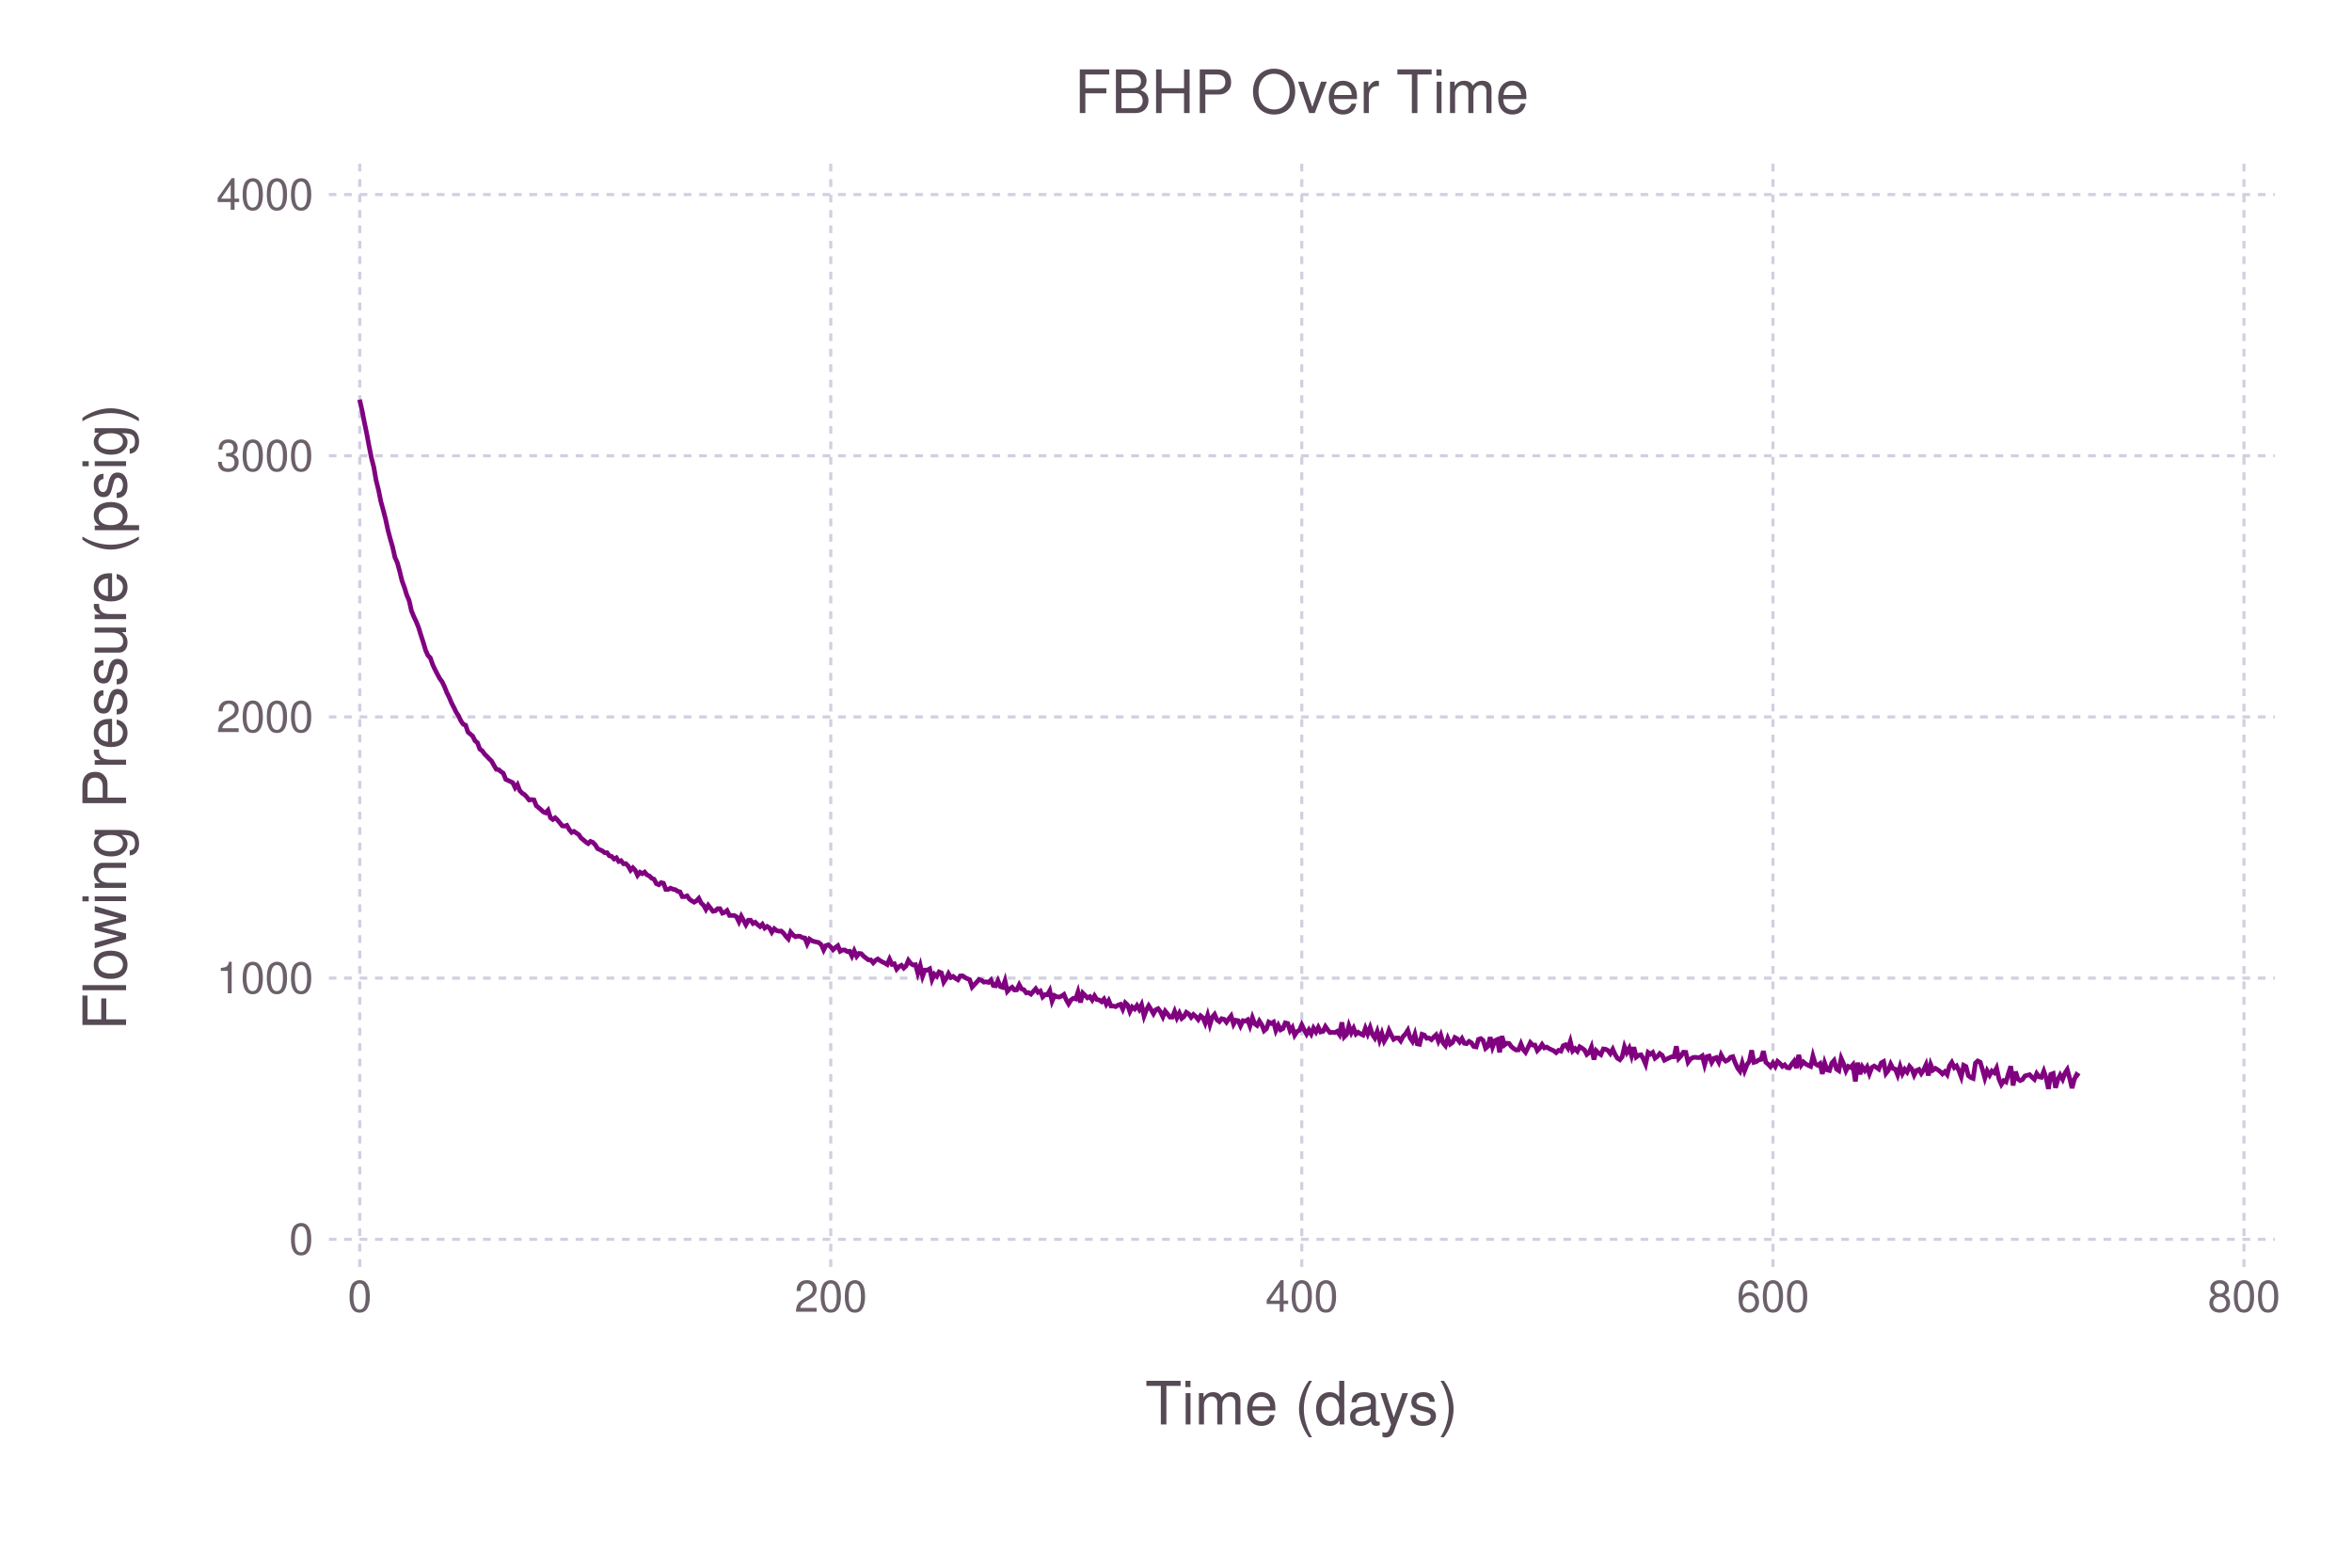
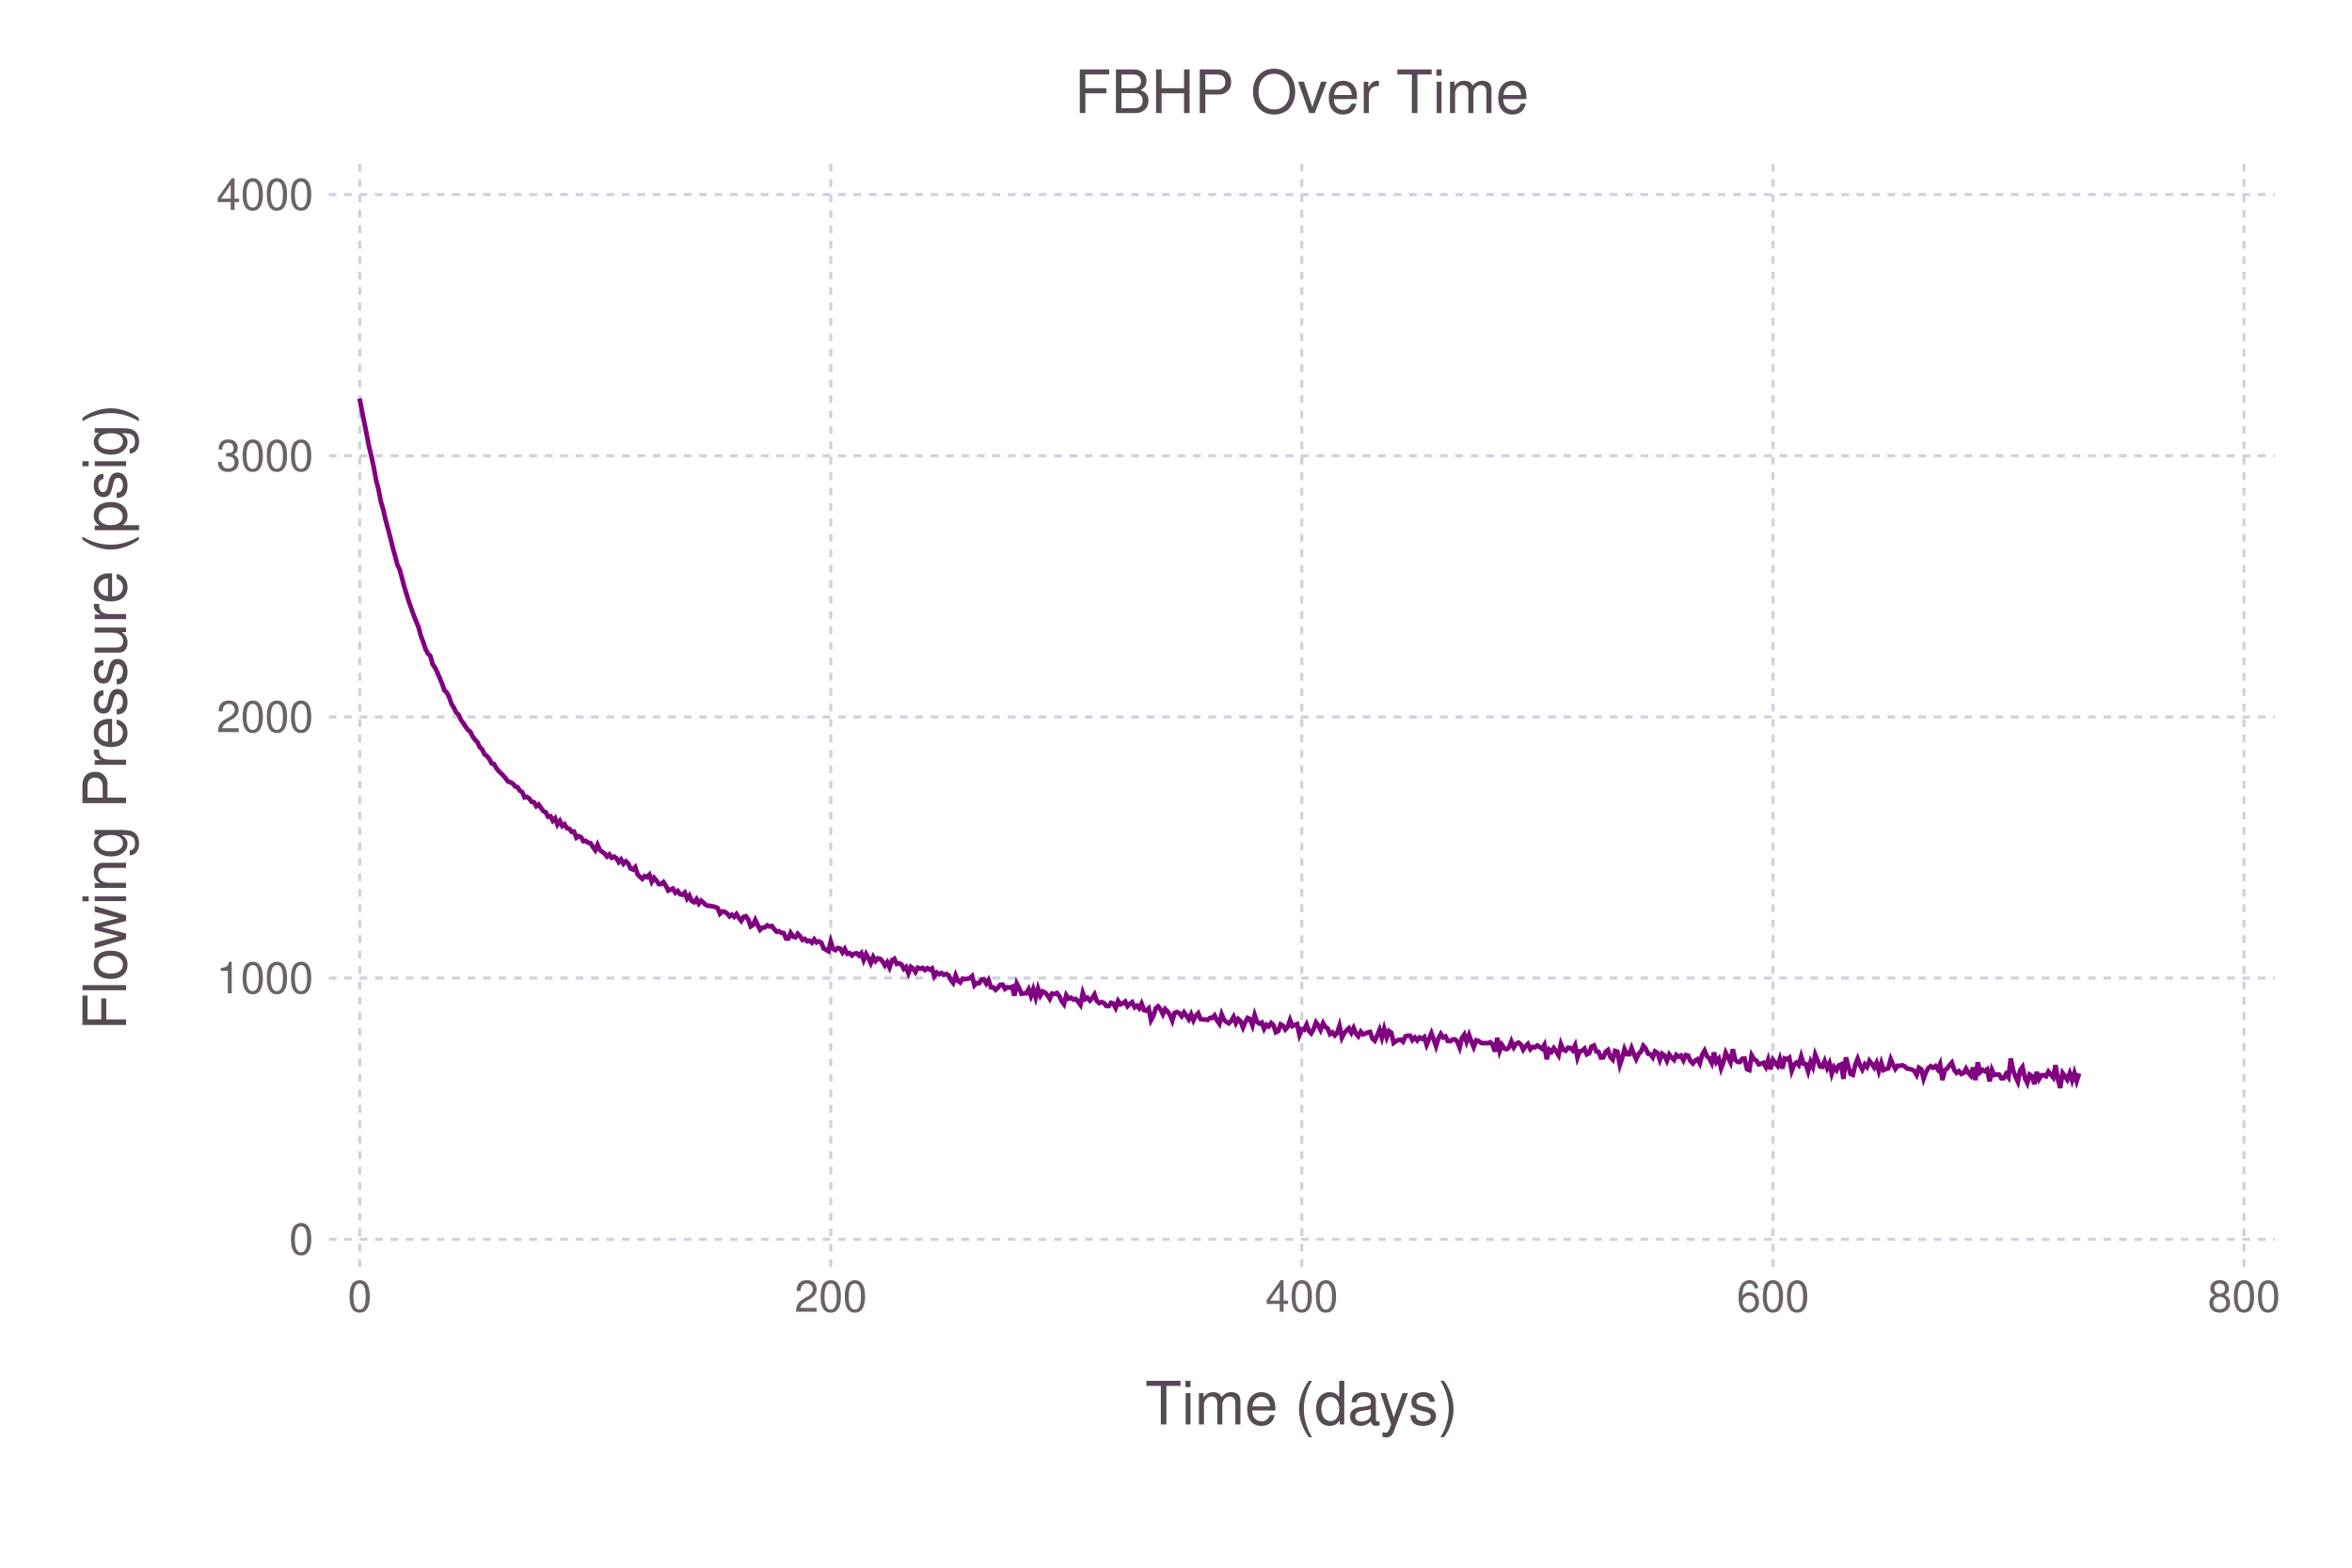
<svg xmlns="http://www.w3.org/2000/svg" version="1.2" width="152.4mm" height="101.6mm" viewBox="0 0 152.4 101.6" stroke="none" fill="#000000" stroke-width="0.3" font-size="3.88">
  <defs>
    <marker id="arrow" markerWidth="15" markerHeight="7" refX="5" refY="3.5" orient="auto" markerUnits="strokeWidth">
      <path d="M0,0 L15,3.5 L0,7 z" stroke="context-stroke" fill="context-stroke" />
    </marker>
  </defs>
-   <g class="plotroot xscalable yscalable" id="img-10766e0c-1">
-     <g font-size="3.88" font-family="'PT Sans','Helvetica Neue','Helvetica',sans-serif" fill="#564A55" stroke="#000000" stroke-opacity="0.000" id="img-10766e0c-2">
+   <g class="plotroot xscalable yscalable" id="img-ad771865-1">
+     <g font-size="3.88" font-family="'PT Sans','Helvetica Neue','Helvetica',sans-serif" fill="#564A55" stroke="#000000" stroke-opacity="0.000" id="img-ad771865-2">
      <g transform="translate(84.35,89.99)">
        <g class="primitive">
          <text text-anchor="middle" dy="0.6em">Time (days)</text>
        </g>
      </g>
    </g>
-     <g class="guide xlabels" font-size="2.82" font-family="'PT Sans Caption','Helvetica Neue','Helvetica',sans-serif" fill="#6C606B" id="img-10766e0c-3">
+     <g class="guide xlabels" font-size="2.82" font-family="'PT Sans Caption','Helvetica Neue','Helvetica',sans-serif" fill="#6C606B" id="img-ad771865-3">
      <g transform="translate(23.31,83.32)">
        <g class="primitive">
          <text text-anchor="middle" dy="0.6em">0</text>
        </g>
      </g>
      <g transform="translate(53.83,83.32)">
        <g class="primitive">
          <text text-anchor="middle" dy="0.6em">200</text>
        </g>
      </g>
      <g transform="translate(84.35,83.32)">
        <g class="primitive">
          <text text-anchor="middle" dy="0.6em">400</text>
        </g>
      </g>
      <g transform="translate(114.88,83.32)">
        <g class="primitive">
          <text text-anchor="middle" dy="0.6em">600</text>
        </g>
      </g>
      <g transform="translate(145.4,83.32)">
        <g class="primitive">
          <text text-anchor="middle" dy="0.6em">800</text>
        </g>
      </g>
    </g>
-     <g clip-path="url(#img-10766e0c-4)">
-       <g id="img-10766e0c-5">
-         <g pointer-events="visible" stroke-width="0.3" fill="#000000" fill-opacity="0.000" stroke="#000000" stroke-opacity="0.000" class="guide background" id="img-10766e0c-6">
-           <g transform="translate(84.35,46.46)" id="img-10766e0c-7">
+     <g clip-path="url(#img-ad771865-4)">
+       <g id="img-ad771865-5">
+         <g pointer-events="visible" stroke-width="0.3" fill="#000000" fill-opacity="0.000" stroke="#000000" stroke-opacity="0.000" class="guide background" id="img-ad771865-6">
+           <g transform="translate(84.35,46.46)" id="img-ad771865-7">
            <path d="M-63.05,-35.85 L 63.05 -35.85 63.05 35.85 -63.05 35.85 z" class="primitive" />
          </g>
        </g>
-         <g class="guide ygridlines xfixed" stroke-dasharray="0.5,0.5" stroke-width="0.2" stroke="#D0D0E0" id="img-10766e0c-8">
-           <g transform="translate(84.35,80.32)" id="img-10766e0c-9">
+         <g class="guide ygridlines xfixed" stroke-dasharray="0.5,0.5" stroke-width="0.2" stroke="#D0D0E0" id="img-ad771865-8">
+           <g transform="translate(84.35,80.32)" id="img-ad771865-9">
            <path fill="none" d="M-63.05,0 L 63.05 0" class="primitive" />
          </g>
-           <g transform="translate(84.35,63.39)" id="img-10766e0c-10">
+           <g transform="translate(84.35,63.39)" id="img-ad771865-10">
            <path fill="none" d="M-63.05,0 L 63.05 0" class="primitive" />
          </g>
-           <g transform="translate(84.35,46.46)" id="img-10766e0c-11">
+           <g transform="translate(84.35,46.46)" id="img-ad771865-11">
            <path fill="none" d="M-63.05,0 L 63.05 0" class="primitive" />
          </g>
-           <g transform="translate(84.35,29.54)" id="img-10766e0c-12">
+           <g transform="translate(84.35,29.54)" id="img-ad771865-12">
            <path fill="none" d="M-63.05,0 L 63.05 0" class="primitive" />
          </g>
-           <g transform="translate(84.35,12.61)" id="img-10766e0c-13">
+           <g transform="translate(84.35,12.61)" id="img-ad771865-13">
            <path fill="none" d="M-63.05,0 L 63.05 0" class="primitive" />
          </g>
        </g>
-         <g class="guide xgridlines yfixed" stroke-dasharray="0.5,0.5" stroke-width="0.2" stroke="#D0D0E0" id="img-10766e0c-14">
-           <g transform="translate(23.31,46.46)" id="img-10766e0c-15">
+         <g class="guide xgridlines yfixed" stroke-dasharray="0.5,0.5" stroke-width="0.2" stroke="#D0D0E0" id="img-ad771865-14">
+           <g transform="translate(23.31,46.46)" id="img-ad771865-15">
            <path fill="none" d="M0,-35.85 L 0 35.85" class="primitive" />
          </g>
-           <g transform="translate(53.83,46.46)" id="img-10766e0c-16">
+           <g transform="translate(53.83,46.46)" id="img-ad771865-16">
            <path fill="none" d="M0,-35.85 L 0 35.85" class="primitive" />
          </g>
-           <g transform="translate(84.35,46.46)" id="img-10766e0c-17">
+           <g transform="translate(84.35,46.46)" id="img-ad771865-17">
            <path fill="none" d="M0,-35.85 L 0 35.85" class="primitive" />
          </g>
-           <g transform="translate(114.88,46.46)" id="img-10766e0c-18">
+           <g transform="translate(114.88,46.46)" id="img-ad771865-18">
            <path fill="none" d="M0,-35.85 L 0 35.85" class="primitive" />
          </g>
-           <g transform="translate(145.4,46.46)" id="img-10766e0c-19">
+           <g transform="translate(145.4,46.46)" id="img-ad771865-19">
            <path fill="none" d="M0,-35.85 L 0 35.85" class="primitive" />
          </g>
        </g>
-         <g class="plotpanel" id="img-10766e0c-20">
-           <g stroke-width="0.3" fill="#000000" fill-opacity="0.000" class="geometry" id="img-10766e0c-21">
-             <g class="color_RGB{N0f8}(0.502,0.0,0.502)" stroke-dasharray="none" stroke="#800080" id="img-10766e0c-22">
-               <g transform="translate(79.01,62.87)" id="img-10766e0c-23">
-                 <path fill="none" d="M-55.71,-36.97 L -55.55 -36.27 -55.4 -35.5 -55.25 -34.78 -55.1 -33.98 -54.94 -33.18 -54.79 -32.6 -54.64 -31.74 -54.48 -31.1 -54.33 -30.36 -54.18 -29.82 -54.03 -29.24 -53.87 -28.5 -53.72 -27.94 -53.57 -27.42 -53.42 -26.75 -53.26 -26.39 -53.11 -25.84 -52.96 -25.22 -52.81 -24.82 -52.65 -24.3 -52.5 -23.95 -52.35 -23.28 -52.2 -22.92 -52.04 -22.58 -51.89 -22.21 -51.74 -21.72 -51.59 -21.26 -51.43 -20.72 -51.28 -20.39 -51.13 -20.24 -50.97 -19.79 -50.82 -19.47 -50.67 -19.18 -50.52 -18.9 -50.36 -18.68 -50.21 -18.37 -50.06 -17.99 -49.91 -17.69 -49.75 -17.31 -49.6 -17.02 -49.45 -16.71 -49.3 -16.48 -49.14 -16.14 -48.99 -15.93 -48.84 -15.87 -48.69 -15.43 -48.53 -15.29 -48.38 -15.16 -48.23 -14.86 -48.07 -14.73 -47.92 -14.32 -47.77 -14.22 -47.62 -14.01 -47.46 -13.85 -47.31 -13.69 -47.16 -13.55 -47.01 -13.28 -46.85 -13.01 -46.7 -12.99 -46.55 -12.86 -46.4 -12.76 -46.24 -12.36 -46.09 -12.29 -45.94 -12.22 -45.79 -12.15 -45.63 -11.82 -45.48 -12.02 -45.33 -11.63 -45.18 -11.47 -45.02 -11.37 -44.87 -11.21 -44.72 -11.02 -44.56 -11.05 -44.41 -11.03 -44.26 -10.65 -44.11 -10.53 -43.95 -10.39 -43.8 -10.25 -43.65 -10.19 -43.5 -10.36 -43.34 -9.87 -43.19 -9.76 -43.04 -9.87 -42.89 -9.73 -42.73 -9.54 -42.58 -9.35 -42.43 -9.33 -42.28 -9.38 -42.12 -9.1 -41.97 -8.92 -41.82 -8.99 -41.66 -8.88 -41.51 -8.78 -41.36 -8.56 -41.21 -8.44 -41.05 -8.3 -40.9 -8.2 -40.75 -8.34 -40.6 -8.28 -40.44 -8.12 -40.29 -7.87 -40.14 -7.8 -39.99 -7.73 -39.83 -7.61 -39.68 -7.61 -39.53 -7.41 -39.38 -7.37 -39.22 -7.2 -39.07 -7.28 -38.92 -7.04 -38.77 -7.09 -38.61 -6.89 -38.46 -6.9 -38.31 -6.75 -38.15 -6.47 -38 -6.63 -37.85 -6.47 -37.7 -6.14 -37.54 -6.34 -37.39 -6.25 -37.24 -6.35 -37.09 -6.17 -36.93 -6.1 -36.78 -5.95 -36.63 -5.89 -36.48 -5.6 -36.32 -5.53 -36.17 -5.67 -36.02 -5.63 -35.87 -5.23 -35.71 -5.23 -35.56 -5.31 -35.41 -5.24 -35.25 -5.21 -35.1 -5.11 -34.95 -5.07 -34.8 -4.76 -34.64 -4.76 -34.49 -4.81 -34.34 -4.6 -34.19 -4.49 -34.03 -4.4 -33.88 -4.49 -33.73 -4.65 -33.58 -4.35 -33.42 -4.2 -33.27 -3.93 -33.12 -4.2 -32.97 -4.01 -32.81 -3.81 -32.66 -3.84 -32.51 -3.98 -32.36 -3.98 -32.2 -3.69 -32.05 -3.74 -31.9 -3.86 -31.74 -3.54 -31.59 -3.54 -31.44 -3.54 -31.29 -3.46 -31.13 -3.13 -30.98 -3.49 -30.83 -3.22 -30.68 -2.94 -30.52 -3.23 -30.37 -3.23 -30.22 -3.02 -30.07 -3.1 -29.91 -2.94 -29.76 -2.82 -29.61 -2.97 -29.46 -2.72 -29.3 -2.83 -29.15 -2.73 -29 -2.45 -28.84 -2.68 -28.69 -2.56 -28.54 -2.52 -28.39 -2.53 -28.23 -2.38 -28.08 -2.18 -27.93 -2.02 -27.78 -2.46 -27.62 -2.27 -27.47 -2.16 -27.32 -2.2 -27.17 -2.19 -27.01 -2.1 -26.86 -2.08 -26.71 -1.7 -26.56 -2.01 -26.4 -1.9 -26.25 -1.85 -26.1 -1.82 -25.95 -1.78 -25.79 -1.64 -25.64 -1.3 -25.49 -1.59 -25.33 -1.64 -25.18 -1.5 -25.03 -1.32 -24.88 -1.46 -24.72 -1.58 -24.57 -1.22 -24.42 -1.3 -24.27 -1.3 -24.11 -1.2 -23.96 -1.22 -23.81 -0.91 -23.66 -1.25 -23.5 -0.89 -23.35 -1.08 -23.2 -1.06 -23.05 -0.9 -22.89 -0.77 -22.74 -0.66 -22.59 -0.66 -22.43 -0.47 -22.28 -0.63 -22.13 -0.72 -21.98 -0.61 -21.82 -0.52 -21.67 -0.45 -21.52 -0.36 -21.37 -0.71 -21.21 -0.37 -21.06 -0.41 -20.91 -0.06 -20.76 -0.22 -20.6 -0.31 -20.45 -0.13 -20.3 -0.27 -20.15 -0.63 -19.99 -0.42 -19.84 -0.33 -19.69 -0.35 -19.54 0.2 -19.38 -0.29 -19.23 0.4 -19.08 0 -18.92 0 -18.77 -0.08 -18.62 0.61 -18.47 0.26 -18.31 0.4 -18.16 0.12 -18.01 0.18 -17.86 0.78 -17.7 0.54 -17.55 0.23 -17.4 0.48 -17.25 0.41 -17.09 0.54 -16.94 0.63 -16.79 0.38 -16.64 0.37 -16.48 0.48 -16.33 0.56 -16.18 0.62 -16.02 1.1 -15.87 0.94 -15.72 0.78 -15.57 0.61 -15.41 0.66 -15.26 0.78 -15.11 0.76 -14.96 0.8 -14.8 0.64 -14.65 1 -14.5 1.02 -14.35 0.69 -14.19 1.07 -14.04 1.12 -13.89 0.69 -13.74 1.38 -13.58 1.21 -13.43 1.11 -13.28 1.29 -13.13 1.28 -12.97 0.95 -12.82 1.22 -12.67 1.27 -12.51 1.48 -12.36 1.46 -12.21 1.56 -12.06 1.39 -11.9 1.21 -11.75 1.44 -11.6 1.36 -11.45 1.74 -11.29 1.59 -11.14 1.6 -10.99 1.33 -10.84 2.02 -10.68 1.65 -10.53 1.73 -10.38 1.75 -10.23 1.69 -10.07 1.58 -9.92 1.93 -9.77 2.19 -9.61 1.93 -9.46 1.83 -9.31 1.87 -9.16 1.42 -9 2.1 -8.85 1.49 -8.7 1.64 -8.55 1.8 -8.39 1.72 -8.24 1.94 -8.09 1.67 -7.94 1.91 -7.78 1.94 -7.63 2.05 -7.48 1.88 -7.33 2.22 -7.17 1.97 -7.02 2.33 -6.87 2.33 -6.72 2.37 -6.56 2.27 -6.41 2.22 -6.26 2.54 -6.1 2.12 -5.95 2.26 -5.8 2.69 -5.65 2.39 -5.49 2.52 -5.34 2.3 -5.19 2.55 -5.04 2.25 -4.88 2.98 -4.73 2.58 -4.58 2.31 -4.43 2.55 -4.27 2.83 -4.12 2.57 -3.97 2.5 -3.82 2.7 -3.66 3.03 -3.51 2.66 -3.36 2.84 -3.2 3.05 -3.05 3.05 -2.9 2.68 -2.75 3.1 -2.59 2.79 -2.44 3.13 -2.29 3.01 -2.14 2.74 -1.98 2.85 -1.83 3.06 -1.68 2.88 -1.53 3.01 -1.37 3.21 -1.22 2.96 -1.07 3.08 -0.92 3.44 -0.76 2.93 -0.61 3.53 -0.46 3.05 -0.31 2.87 -0.15 3.23 0 3.34 0.15 3.15 0.31 3.19 0.46 3.38 0.61 3.16 0.76 2.97 0.92 3.51 1.07 3.25 1.22 3.28 1.37 3.62 1.53 3.28 1.68 3.31 1.83 3.22 1.98 3.62 2.14 3.08 2.29 3.48 2.44 3.59 2.59 3.3 2.75 3.55 2.9 3.93 3.05 3.8 3.2 3.37 3.36 3.46 3.51 3.37 3.66 3.92 3.82 3.58 3.97 3.87 4.12 3.79 4.27 3.42 4.43 3.46 4.58 3.93 4.73 3.72 4.88 4.22 5.04 3.98 5.19 3.9 5.34 3.55 5.49 3.86 5.65 4.15 5.8 3.88 5.95 4.14 6.1 3.76 6.26 4.01 6.41 3.71 6.56 4.01 6.72 3.97 6.87 3.66 7.02 3.87 7.17 4.05 7.33 4.03 7.48 4.05 7.63 3.97 7.78 4.18 7.94 3.39 8.09 4.33 8.24 4.18 8.39 3.61 8.55 4.06 8.7 3.77 8.85 4.15 9 4.03 9.16 4.14 9.31 4.21 9.46 3.77 9.61 4.14 9.77 3.72 9.92 4.18 10.07 4.4 10.23 3.98 10.38 4.54 10.53 4.11 10.68 4.61 10.84 4.34 10.99 3.9 11.14 4.21 11.29 4.49 11.45 4.4 11.6 4.4 11.75 4.59 11.9 4.31 12.06 4.14 12.21 3.9 12.36 4.4 12.51 4.62 12.67 4.16 12.82 4.78 12.97 4.81 13.13 4.16 13.28 4.21 13.43 4.42 13.58 4.4 13.74 4.51 13.89 4.34 14.04 4.2 14.19 4.6 14.35 4.22 14.5 4.72 14.65 4.9 14.8 4.43 14.96 4.8 15.11 4.69 15.26 4.37 15.41 4.45 15.57 4.66 15.72 4.44 15.87 4.74 16.02 4.77 16.18 4.62 16.33 4.71 16.48 4.95 16.64 4.98 16.79 4.49 16.94 4.44 17.09 4.56 17.25 5.07 17.4 4.94 17.55 4.35 17.7 4.99 17.86 4.57 18.01 4.5 18.16 5.33 18.31 4.28 18.47 4.86 18.62 4.74 18.77 4.75 18.92 4.96 19.08 5.09 19.23 5.18 19.38 5.17 19.54 4.78 19.69 5.15 19.84 5.33 19.99 5.04 20.15 4.7 20.3 4.86 20.45 4.86 20.6 5.22 20.76 5.05 20.91 4.82 21.06 5.04 21.21 4.99 21.37 5.09 21.52 5.16 21.67 5.23 21.82 5.35 21.98 5.2 22.13 5.25 22.28 4.9 22.43 4.84 22.59 5.07 22.74 4.62 22.89 5.24 23.05 5.09 23.2 5.26 23.35 4.97 23.5 5.06 23.66 5.18 23.81 5.47 23.96 5.35 24.11 4.99 24.27 5.8 24.42 5.23 24.57 5.38 24.72 5.48 24.88 5.11 25.03 5.13 25.18 5.21 25.33 5.41 25.49 5.13 25.64 5.47 25.79 5.71 25.95 5.81 26.1 5.62 26.25 4.97 26.4 5.34 26.56 5.06 26.71 5.56 26.86 5 27.01 5.64 27.17 5.52 27.32 5.49 27.47 5.75 27.62 6.1 27.78 5.34 27.93 5.45 28.08 5.34 28.23 5.71 28.39 5.59 28.54 5.41 28.69 5.52 28.84 5.84 29 5.76 29.15 5.69 29.3 5.62 29.46 5.62 29.61 4.94 29.76 5.73 29.91 5.57 30.07 5.32 30.22 5.33 30.37 5.97 30.52 5.77 30.68 5.67 30.83 5.65 30.98 5.67 31.13 5.67 31.29 5.56 31.44 6.14 31.59 5.61 31.74 5.57 31.9 5.98 32.05 5.72 32.2 5.67 32.36 5.97 32.51 5.49 32.66 5.76 32.81 5.9 32.97 5.82 33.12 5.65 33.27 5.61 33.42 6 33.58 6.35 33.73 6.55 33.88 6.02 34.03 6.53 34.19 6.13 34.34 5.91 34.49 5.2 34.64 5.98 34.8 5.93 34.95 5.82 35.1 5.79 35.25 5.25 35.41 5.98 35.56 6.1 35.71 6.26 35.87 6.02 36.02 6.25 36.17 5.92 36.32 6.05 36.48 6.24 36.63 6.14 36.78 6.32 36.93 6.34 37.09 6.09 37.24 5.9 37.39 6.35 37.54 5.5 37.7 6.16 37.85 5.96 38 6.09 38.15 6.17 38.31 6.24 38.46 5.57 38.61 6.07 38.77 6.17 38.92 6.06 39.07 6.73 39.22 6.02 39.38 6.47 39.53 6.51 39.68 6.03 39.83 5.86 39.99 6.42 40.14 6.52 40.29 5.72 40.44 6.06 40.6 6.53 40.75 6.24 40.9 6.31 41.05 6.14 41.21 7.22 41.36 6 41.51 6.75 41.66 6.27 41.82 6.51 41.97 6.28 42.12 6.72 42.28 6.31 42.43 6.22 42.58 6.31 42.73 6.42 42.89 6.01 43.04 5.93 43.19 6.7 43.34 6.51 43.5 6.09 43.65 6.38 43.8 6.42 43.95 6.8 44.11 6.25 44.26 6.71 44.41 6.43 44.56 6.61 44.72 6.24 44.87 6.41 45.02 6.81 45.18 6.5 45.33 6.44 45.48 6.7 45.63 6.48 45.79 6.13 45.94 6.83 46.09 6.12 46.24 6.48 46.4 6.37 46.55 6.46 46.7 6.57 46.85 6.73 47.01 6.58 47.16 6.77 47.31 6.2 47.46 5.98 47.62 6.32 47.77 6.21 47.92 6.52 48.07 6.92 48.23 6.17 48.38 6.25 48.53 6.84 48.69 6.96 48.84 7.02 48.99 6.03 49.14 5.89 49.3 5.97 49.45 6.46 49.6 7 49.75 6.53 49.91 6.81 50.06 6.54 50.21 6.65 50.36 6.35 50.52 7.07 50.67 7.41 50.82 7.17 50.97 7.25 51.13 6.7 51.28 6.23 51.43 7.48 51.59 6.58 51.74 7.06 51.89 7.16 52.04 7.09 52.2 6.86 52.35 6.82 52.5 6.78 52.65 6.94 52.81 7.08 52.96 6.71 53.11 6.92 53.26 6.95 53.42 6.55 53.57 6.99 53.72 7.7 53.87 6.76 54.03 6.7 54.18 7.63 54.33 7.1 54.48 6.8 54.64 7.08 54.79 6.68 54.94 6.45 55.1 7.03 55.25 7.65 55.4 7.08 55.55 6.77 55.71 6.88" class="primitive" />
+         <g class="plotpanel" id="img-ad771865-20">
+           <g stroke-width="0.3" fill="#000000" fill-opacity="0.000" class="geometry" id="img-ad771865-21">
+             <g class="color_RGB{N0f8}(0.502,0.0,0.502)" stroke-dasharray="none" stroke="#800080" id="img-ad771865-22">
+               <g transform="translate(79.01,62.86)" id="img-ad771865-23">
+                 <path fill="none" d="M-55.71,-37.03 L -55.55 -36.18 -55.4 -35.45 -55.25 -34.71 -55.1 -33.93 -54.94 -33.26 -54.79 -32.57 -54.64 -31.74 -54.48 -31.13 -54.33 -30.34 -54.18 -29.84 -54.03 -29.18 -53.87 -28.6 -53.72 -28.02 -53.57 -27.41 -53.42 -26.87 -53.26 -26.26 -53.11 -25.94 -52.96 -25.39 -52.81 -24.81 -52.65 -24.3 -52.5 -23.82 -52.35 -23.4 -52.2 -22.98 -52.04 -22.58 -51.89 -22.21 -51.74 -21.65 -51.59 -21.26 -51.43 -20.78 -51.28 -20.5 -51.13 -20.36 -50.97 -19.79 -50.82 -19.59 -50.67 -19.27 -50.52 -18.92 -50.36 -18.54 -50.21 -18.11 -50.06 -17.98 -49.91 -17.69 -49.75 -17.23 -49.6 -16.99 -49.45 -16.68 -49.3 -16.55 -49.14 -16.2 -48.99 -16 -48.84 -15.76 -48.69 -15.56 -48.53 -15.43 -48.38 -15.12 -48.23 -14.92 -48.07 -14.75 -47.92 -14.43 -47.77 -14.3 -47.62 -13.98 -47.46 -13.86 -47.31 -13.68 -47.16 -13.39 -47.01 -13.35 -46.85 -13.08 -46.7 -12.89 -46.55 -12.75 -46.4 -12.6 -46.24 -12.41 -46.09 -12.21 -45.94 -12.17 -45.79 -12.08 -45.63 -11.89 -45.48 -11.85 -45.33 -11.62 -45.18 -11.53 -45.02 -11.18 -44.87 -11.22 -44.72 -11.11 -44.56 -10.89 -44.41 -10.87 -44.26 -10.61 -44.11 -10.72 -43.95 -10.49 -43.8 -10.29 -43.65 -10.22 -43.5 -9.93 -43.34 -9.96 -43.19 -9.67 -43.04 -9.83 -42.89 -9.42 -42.73 -9.65 -42.58 -9.33 -42.43 -9.44 -42.28 -9.19 -42.12 -9.15 -41.97 -8.95 -41.82 -8.97 -41.66 -8.57 -41.51 -8.67 -41.36 -8.6 -41.21 -8.34 -41.05 -8.36 -40.9 -8.24 -40.75 -8.22 -40.6 -7.98 -40.44 -7.76 -40.29 -8.11 -40.14 -7.77 -39.99 -7.65 -39.83 -7.54 -39.68 -7.35 -39.53 -7.48 -39.38 -7.27 -39.22 -7.34 -39.07 -7.24 -38.92 -6.99 -38.77 -7.16 -38.61 -6.88 -38.46 -7.04 -38.31 -6.9 -38.15 -6.57 -38 -6.51 -37.85 -6.66 -37.7 -6.2 -37.54 -6.03 -37.39 -5.9 -37.24 -6.08 -37.09 -6.01 -36.93 -6.17 -36.78 -5.72 -36.63 -5.97 -36.48 -5.79 -36.32 -5.56 -36.17 -5.56 -36.02 -5.69 -35.87 -5.46 -35.71 -5.14 -35.56 -5.21 -35.41 -5.27 -35.25 -5 -35.1 -5.12 -34.95 -4.91 -34.8 -4.87 -34.64 -5.01 -34.49 -4.62 -34.34 -4.82 -34.19 -4.47 -34.03 -4.39 -33.88 -4.59 -33.73 -4.3 -33.58 -4.49 -33.42 -4.35 -33.27 -4.21 -33.12 -4.15 -32.97 -4.15 -32.81 -4.11 -32.66 -4.08 -32.51 -4.01 -32.36 -3.64 -32.2 -3.79 -32.05 -3.77 -31.9 -3.66 -31.74 -3.47 -31.59 -3.58 -31.44 -3.44 -31.29 -3.62 -31.13 -3.37 -30.98 -3.18 -30.83 -3.44 -30.68 -3.48 -30.52 -3.26 -30.37 -2.82 -30.22 -2.91 -30.07 -3.24 -29.91 -2.91 -29.76 -2.6 -29.61 -2.74 -29.46 -2.75 -29.3 -2.89 -29.15 -2.81 -29 -2.85 -28.84 -2.64 -28.69 -2.48 -28.54 -2.51 -28.39 -2.41 -28.23 -2.39 -28.08 -2.04 -27.93 -2.03 -27.78 -2.4 -27.62 -2.16 -27.47 -2.12 -27.32 -2.34 -27.17 -2.19 -27.01 -1.94 -26.86 -2.01 -26.71 -1.86 -26.56 -1.9 -26.4 -1.76 -26.25 -1.98 -26.1 -1.78 -25.95 -1.85 -25.79 -1.76 -25.64 -1.39 -25.49 -1.31 -25.33 -1.22 -25.18 -1.84 -25.03 -1.37 -24.88 -1.28 -24.72 -1.42 -24.57 -1.38 -24.42 -1.13 -24.27 -1.36 -24.11 -1.05 -23.96 -1.09 -23.81 -0.94 -23.66 -1.05 -23.5 -1.08 -23.35 -0.93 -23.2 -1.09 -23.05 -0.64 -22.89 -1.03 -22.74 -0.77 -22.59 -0.44 -22.43 -0.84 -22.28 -0.58 -22.13 -0.75 -21.98 -0.72 -21.82 -0.54 -21.67 -0.29 -21.52 -0.5 -21.37 -0.16 -21.21 -0.63 -21.06 -0.72 -20.91 -0.39 -20.76 -0.43 -20.6 -0.36 -20.45 -0.07 -20.3 -0.19 -20.15 0.22 -19.99 -0.2 -19.84 -0.09 -19.69 0.14 -19.54 -0.14 -19.38 -0.08 -19.23 -0.13 -19.08 0.01 -18.92 -0.11 -18.77 -0.02 -18.62 -0.1 -18.47 0.41 -18.31 0.17 -18.16 0.28 -18.01 0.2 -17.86 0.32 -17.7 0.26 -17.55 0.34 -17.4 0.65 -17.25 0.84 -17.09 0.35 -16.94 0.7 -16.79 0.81 -16.64 0.57 -16.48 0.6 -16.33 0.58 -16.18 0.54 -16.02 0.4 -15.87 1 -15.72 0.85 -15.57 0.86 -15.41 0.63 -15.26 0.61 -15.11 0.88 -14.96 0.65 -14.8 1.13 -14.65 1.13 -14.5 1.29 -14.35 1.15 -14.19 0.96 -14.04 0.96 -13.89 1.23 -13.74 1.12 -13.58 1.15 -13.43 1.09 -13.28 1.67 -13.13 0.88 -12.97 1.19 -12.82 1.55 -12.67 1.52 -12.51 1.51 -12.36 1.25 -12.21 1.68 -12.06 1.25 -11.9 1.8 -11.75 1.21 -11.6 1.66 -11.45 1.39 -11.29 1.47 -11.14 1.64 -10.99 1.87 -10.84 1.53 -10.68 1.56 -10.53 1.5 -10.38 1.68 -10.23 2 -10.07 2.22 -9.92 1.64 -9.77 1.86 -9.61 1.8 -9.46 1.92 -9.31 1.88 -9.16 2.04 -9 2.26 -8.85 1.49 -8.7 1.89 -8.55 1.8 -8.39 1.99 -8.24 1.83 -8.09 1.59 -7.94 2.01 -7.78 2.15 -7.63 2.08 -7.48 2.14 -7.33 2.33 -7.17 2.34 -7.02 2.13 -6.87 2.18 -6.72 2.46 -6.56 2.01 -6.41 2.23 -6.26 2.17 -6.1 2.05 -5.95 2.35 -5.8 2.2 -5.65 2.09 -5.49 2.42 -5.34 2.32 -5.19 2.49 -5.04 2.18 -4.88 2.61 -4.73 2.64 -4.58 2.5 -4.43 3.26 -4.27 2.97 -4.12 2.48 -3.97 2.36 -3.82 2.54 -3.66 2.87 -3.51 2.54 -3.36 2.69 -3.2 2.92 -3.05 3.29 -2.9 2.79 -2.75 2.73 -2.59 2.81 -2.44 3 -2.29 2.75 -2.14 2.96 -1.98 3.2 -1.83 2.88 -1.68 3.27 -1.53 2.98 -1.37 2.81 -1.22 3.18 -1.07 3.21 -0.92 3.21 -0.76 3.24 -0.61 3.11 -0.46 3.11 -0.31 2.95 -0.15 3.28 0 3.49 0.15 2.88 0.31 3.25 0.46 3.37 0.61 3.46 0.76 3.31 0.92 3.04 1.07 3.45 1.22 3.18 1.37 3.32 1.53 3.73 1.68 3.39 1.83 3.11 1.98 3.18 2.14 3.59 2.29 2.93 2.44 3.36 2.59 3.48 2.75 3.41 2.9 3.82 3.05 3.56 3.2 3.66 3.36 3.44 3.51 3.59 3.66 4.04 3.82 3.96 3.97 3.53 4.12 3.61 4.27 3.86 4.43 3.69 4.58 3.25 4.73 3.64 4.88 3.57 5.04 3.51 5.19 4.21 5.34 3.84 5.49 3.88 5.65 3.54 5.8 3.95 5.95 4.11 6.1 3.85 6.26 3.4 6.41 3.6 6.56 3.89 6.72 3.45 6.87 3.7 7.02 3.8 7.17 4.16 7.33 4.05 7.48 4.24 7.63 4.08 7.78 3.62 7.94 4.39 8.09 4.09 8.24 3.93 8.39 3.78 8.55 4.07 8.7 3.76 8.85 4.12 9 4.3 9.16 4 9.31 4.18 9.46 4.12 9.61 4.06 9.77 4.02 9.92 4.46 10.07 4.59 10.23 4.24 10.38 3.88 10.53 4.39 10.68 3.82 10.84 4.37 10.99 3.96 11.14 4.07 11.29 4.73 11.45 4.61 11.6 4.54 11.75 4.52 11.9 4.65 12.06 4.3 12.21 4.26 12.36 4.26 12.51 4.55 12.67 4.38 12.82 4.57 12.97 4.38 13.13 4.47 13.28 4.35 13.43 4.85 13.58 4.49 13.74 4.1 13.89 4.51 14.04 4.95 14.19 4.45 14.35 4.15 14.5 4.38 14.65 4.31 14.8 4.6 14.96 4.62 15.11 4.51 15.26 4.5 15.41 4.63 15.57 5.03 15.72 4.41 15.87 4.19 16.02 4.66 16.18 4.22 16.33 4.64 16.48 5 16.64 4.56 16.79 4.6 16.94 4.72 17.09 4.75 17.25 4.74 17.4 4.75 17.55 4.69 17.7 4.83 17.86 5.29 18.01 4.4 18.16 5.25 18.31 4.85 18.47 5.09 18.62 5.14 18.77 5.02 18.92 4.63 19.08 5.02 19.23 4.79 19.38 4.71 19.54 4.84 19.69 5.17 19.84 4.95 19.99 4.8 20.15 5.14 20.3 4.99 20.45 5.02 20.6 4.9 20.76 5 20.91 5.11 21.06 4.86 21.21 5.79 21.37 5.17 21.52 5.31 21.67 5.07 21.82 5.27 21.98 5.53 22.13 4.81 22.28 5.17 22.43 5.24 22.59 5.04 22.74 5.06 22.89 5.21 23.05 4.89 23.2 5.68 23.35 5.27 23.5 5.24 23.66 5.1 23.81 5.47 23.96 5.4 24.11 4.97 24.27 4.9 24.42 5.28 24.57 5.31 24.72 5.68 24.88 5.67 25.03 5.31 25.18 5.19 25.33 5.63 25.49 5.81 25.64 5.25 25.79 5.3 25.95 6.16 26.1 5.71 26.25 5.13 26.4 5.46 26.56 5.47 26.71 5.06 26.86 5.46 27.01 5.78 27.17 5.43 27.32 5.3 27.47 4.92 27.62 5.09 27.78 5.43 27.93 5.47 28.08 5.67 28.23 5.28 28.39 5.38 28.54 5.83 28.69 5.43 28.84 5.55 29 5.89 29.15 5.48 29.3 5.67 29.46 5.83 29.61 5.51 29.76 5.63 29.91 5.55 30.07 5.86 30.22 5.52 30.37 5.55 30.52 5.89 30.68 6.06 30.83 5.87 30.98 5.79 31.13 6.06 31.29 5.49 31.44 5.23 31.59 5.59 31.74 5.72 31.9 6.03 32.05 5.35 32.2 5.97 32.36 5.76 32.51 6.38 32.66 5.97 32.81 5.37 32.97 5.68 33.12 5.99 33.27 5.14 33.42 5.82 33.58 5.96 33.73 5.97 33.88 5.76 34.03 5.74 34.19 6.43 34.34 6.49 34.49 5.53 34.64 5.78 34.8 5.88 34.95 6.12 35.1 6.08 35.25 6.02 35.41 6.29 35.56 5.83 35.71 6.44 35.87 5.83 36.02 6.04 36.17 6.22 36.32 5.77 36.48 6.39 36.63 5.74 36.78 5.79 36.93 5.69 37.09 6.53 37.24 6.13 37.39 6.01 37.54 6.17 37.7 5.6 37.85 6.08 38 6.1 38.15 6.58 38.31 5.96 38.46 6.29 38.61 5.49 38.77 5.87 38.92 6.26 39.07 6.28 39.22 5.91 39.38 6.36 39.53 6.05 39.68 6.73 39.83 6.29 39.99 6.5 40.14 6.19 40.29 6.12 40.44 7.06 40.6 5.67 40.75 6.25 40.9 6.74 41.05 6.8 41.21 6.13 41.36 5.76 41.51 6.18 41.66 6.46 41.82 6.12 41.97 6.29 42.12 5.89 42.28 6.09 42.43 6.32 42.58 6.02 42.73 6.56 42.89 6.03 43.04 6.49 43.19 6.42 43.34 6.38 43.5 5.79 43.65 6.14 43.8 6.42 43.95 6.21 44.11 6.21 44.26 6.18 44.41 6.25 44.56 6.39 44.72 6.42 44.87 6.46 45.02 6.54 45.18 6.81 45.33 6.34 45.48 6.44 45.63 7.05 45.79 6.62 45.94 6.36 46.09 6.24 46.24 6.34 46.4 6.23 46.55 6.45 46.7 6.11 46.85 7.14 47.01 6.48 47.16 6.39 47.31 6.18 47.46 6.01 47.62 6.49 47.77 6.67 47.92 6.56 48.07 6.74 48.23 6.67 48.38 6.4 48.53 6.67 48.69 6.85 48.84 6.32 48.99 7.14 49.14 5.99 49.3 6.62 49.45 6.47 49.6 6.56 49.75 6.45 49.91 7.22 50.06 6.48 50.21 6.81 50.36 6.78 50.52 6.78 50.67 7.02 50.82 7.02 50.97 6.75 51.13 6.96 51.28 5.74 51.43 6.5 51.59 6.93 51.74 7.25 51.89 6.5 52.04 6.29 52.2 7.02 52.35 7.33 52.5 6.78 52.65 6.88 52.81 7.4 52.96 6.61 53.11 7.08 53.26 6.83 53.42 6.82 53.57 6.89 53.72 6.59 53.87 6.78 54.03 6.97 54.18 6.17 54.33 7.06 54.48 7.65 54.64 6.68 54.79 6.88 54.94 7.11 55.1 6.7 55.25 7.16 55.4 6.67 55.55 7.21 55.71 6.71" class="primitive" />
              </g>
            </g>
          </g>
        </g>
      </g>
    </g>
-     <g class="guide ylabels" font-size="2.82" font-family="'PT Sans Caption','Helvetica Neue','Helvetica',sans-serif" fill="#6C606B" id="img-10766e0c-24">
-       <g transform="translate(20.3,80.32)" id="img-10766e0c-25">
+     <g class="guide ylabels" font-size="2.82" font-family="'PT Sans Caption','Helvetica Neue','Helvetica',sans-serif" fill="#6C606B" id="img-ad771865-24">
+       <g transform="translate(20.3,80.32)" id="img-ad771865-25">
        <g class="primitive">
          <text text-anchor="end" dy="0.35em">0</text>
        </g>
      </g>
-       <g transform="translate(20.3,63.39)" id="img-10766e0c-26">
+       <g transform="translate(20.3,63.39)" id="img-ad771865-26">
        <g class="primitive">
          <text text-anchor="end" dy="0.35em">1000</text>
        </g>
      </g>
-       <g transform="translate(20.3,46.46)" id="img-10766e0c-27">
+       <g transform="translate(20.3,46.46)" id="img-ad771865-27">
        <g class="primitive">
          <text text-anchor="end" dy="0.35em">2000</text>
        </g>
      </g>
-       <g transform="translate(20.3,29.54)" id="img-10766e0c-28">
+       <g transform="translate(20.3,29.54)" id="img-ad771865-28">
        <g class="primitive">
          <text text-anchor="end" dy="0.35em">3000</text>
        </g>
      </g>
-       <g transform="translate(20.3,12.61)" id="img-10766e0c-29">
+       <g transform="translate(20.3,12.61)" id="img-ad771865-29">
        <g class="primitive">
          <text text-anchor="end" dy="0.35em">4000</text>
        </g>
      </g>
    </g>
-     <g font-size="3.88" font-family="'PT Sans','Helvetica Neue','Helvetica',sans-serif" fill="#564A55" stroke="#000000" stroke-opacity="0.000" id="img-10766e0c-30">
-       <g transform="translate(8.81,44.46)" id="img-10766e0c-31">
+     <g font-size="3.88" font-family="'PT Sans','Helvetica Neue','Helvetica',sans-serif" fill="#564A55" stroke="#000000" stroke-opacity="0.000" id="img-ad771865-30">
+       <g transform="translate(8.81,44.46)" id="img-ad771865-31">
        <g class="primitive">
          <text text-anchor="middle" dy="0.35em" transform="rotate(-90,0, 2)">Flowing Pressure (psig)</text>
        </g>
      </g>
    </g>
-     <g font-size="3.88" font-family="'PT Sans','Helvetica Neue','Helvetica',sans-serif" fill="#564A55" stroke="#000000" stroke-opacity="0.000" id="img-10766e0c-32">
-       <g transform="translate(84.35,5)" id="img-10766e0c-33">
+     <g font-size="3.88" font-family="'PT Sans','Helvetica Neue','Helvetica',sans-serif" fill="#564A55" stroke="#000000" stroke-opacity="0.000" id="img-ad771865-32">
+       <g transform="translate(84.35,5)" id="img-ad771865-33">
        <g class="primitive">
          <text text-anchor="middle" dy="0.6em">FBHP Over Time</text>
        </g>
      </g>
    </g>
  </g>
  <defs>
-     <clipPath id="img-10766e0c-4">
+     <clipPath id="img-ad771865-4">
      <path d="M21.31,10.61 L 147.4 10.61 147.4 82.32 21.31 82.32" />
    </clipPath>
  </defs>
</svg>
